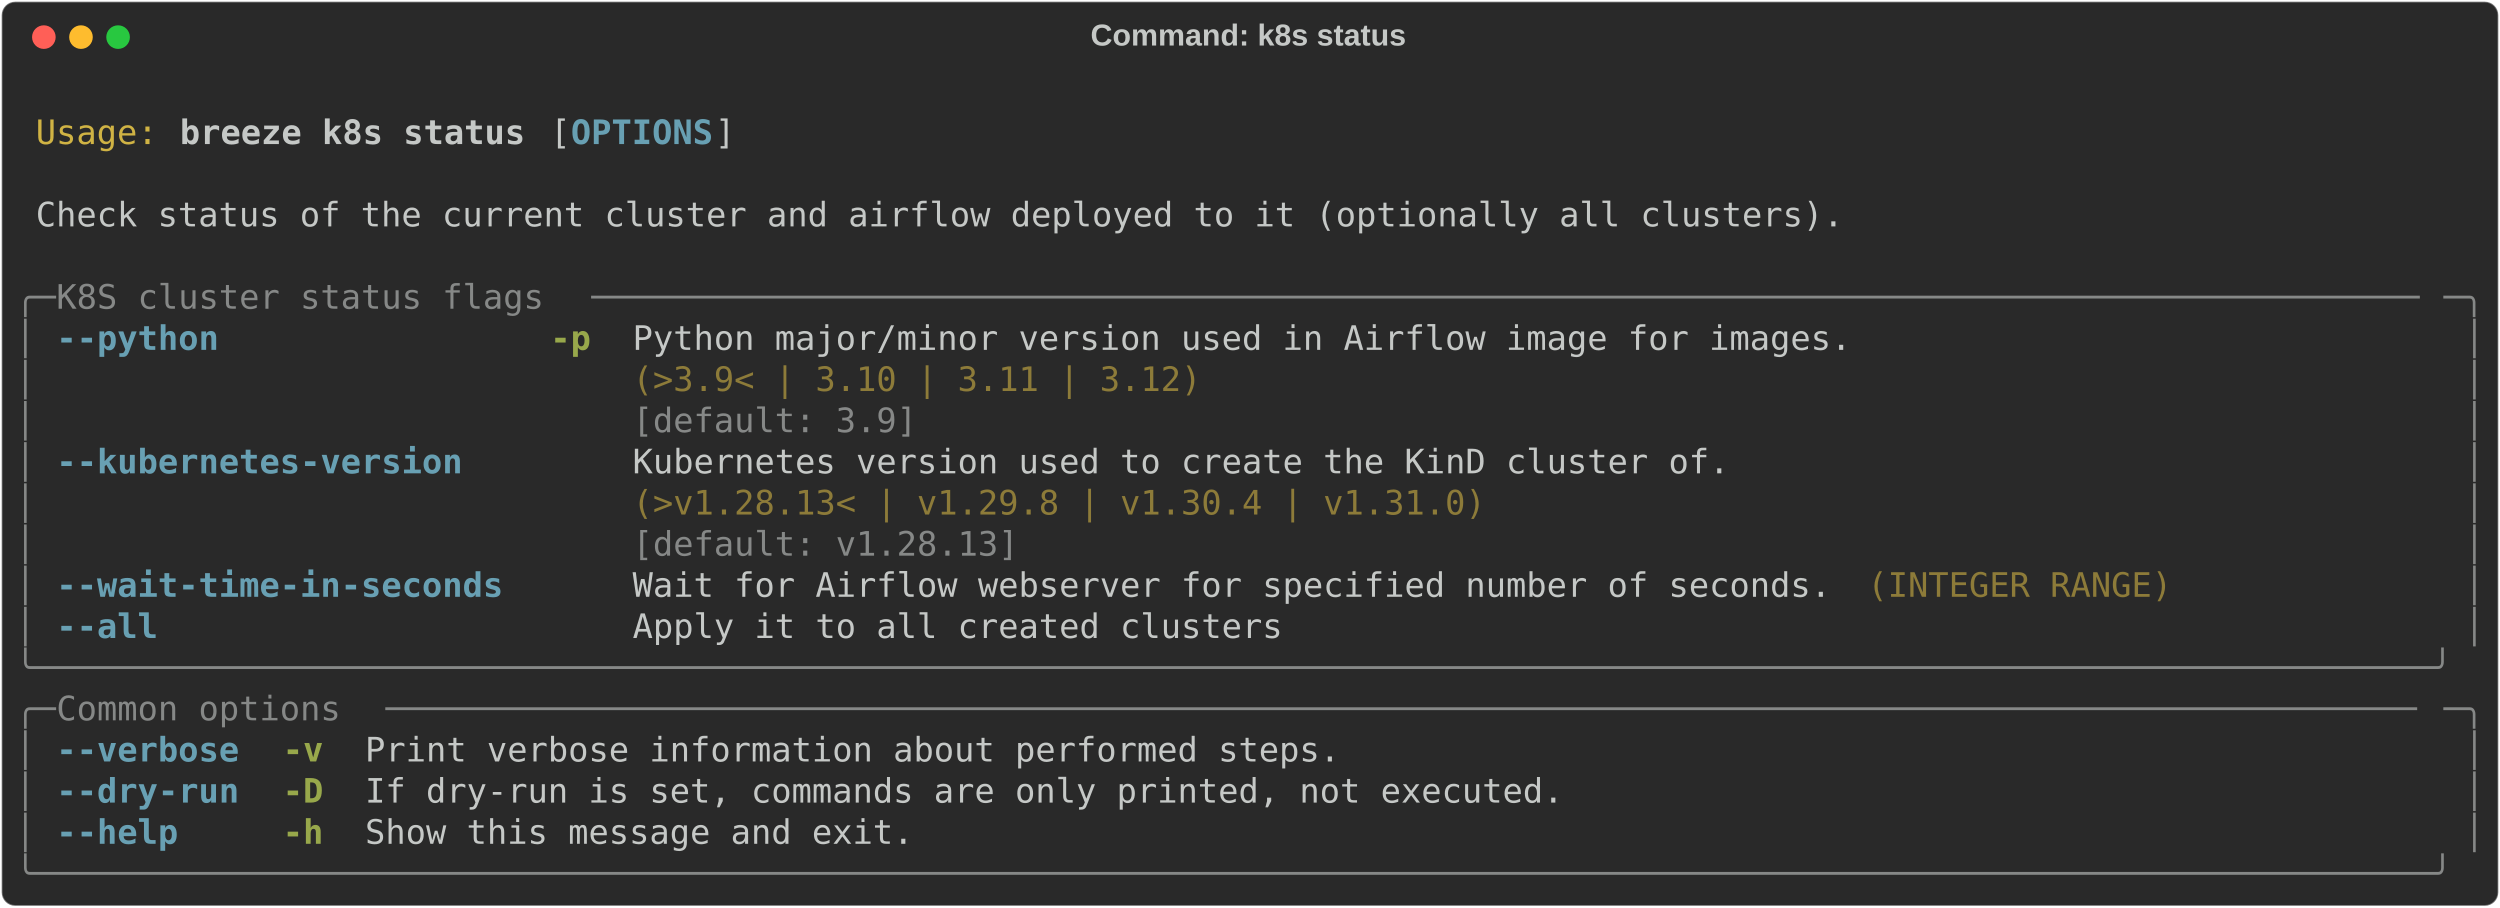
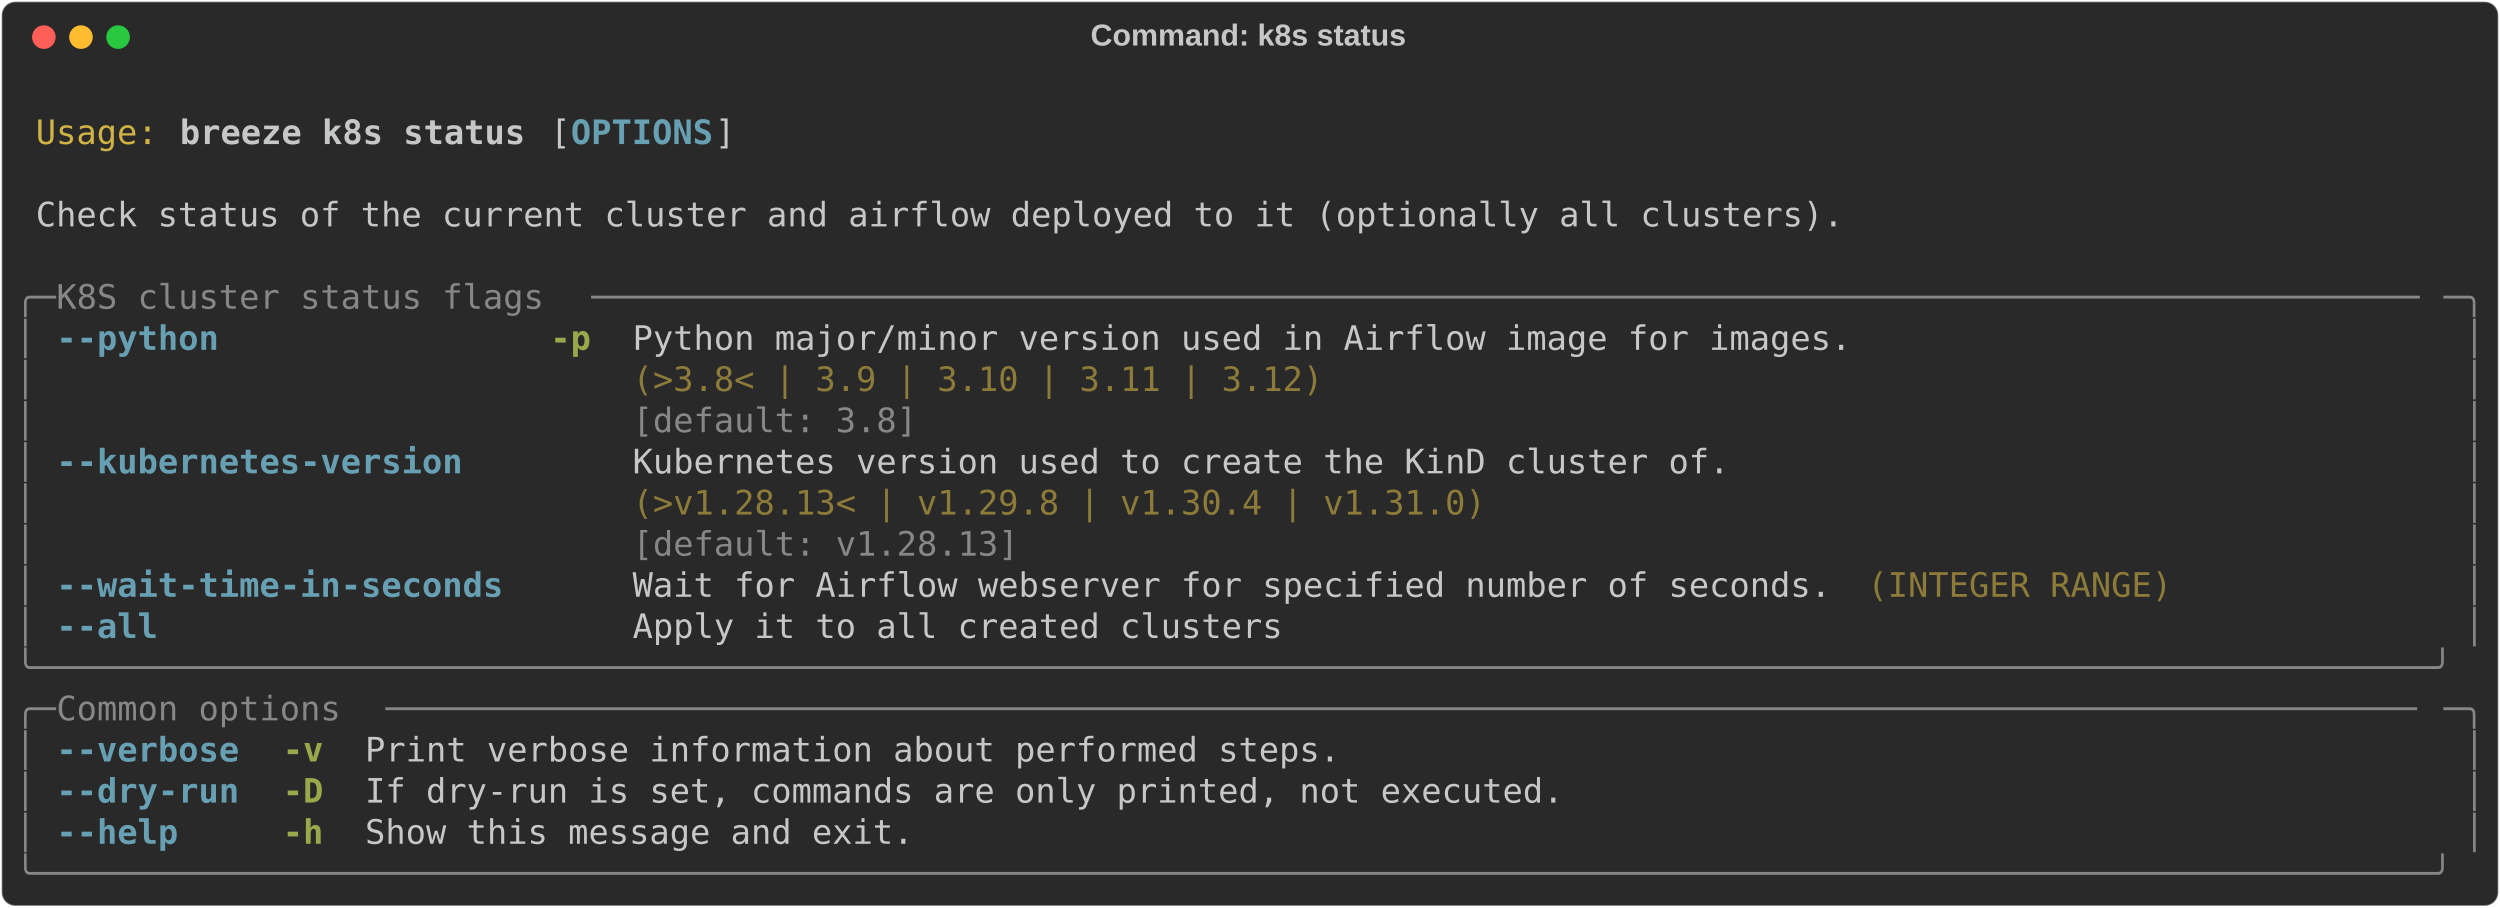
<svg xmlns="http://www.w3.org/2000/svg" class="rich-terminal" viewBox="0 0 1482 538.0">
  <style>

    @font-face {
        font-family: "Fira Code";
        src: local("FiraCode-Regular"),
                url("https://cdnjs.cloudflare.com/ajax/libs/firacode/6.2.0/woff2/FiraCode-Regular.woff2") format("woff2"),
                url("https://cdnjs.cloudflare.com/ajax/libs/firacode/6.2.0/woff/FiraCode-Regular.woff") format("woff");
        font-style: normal;
        font-weight: 400;
    }
    @font-face {
        font-family: "Fira Code";
        src: local("FiraCode-Bold"),
                url("https://cdnjs.cloudflare.com/ajax/libs/firacode/6.2.0/woff2/FiraCode-Bold.woff2") format("woff2"),
                url("https://cdnjs.cloudflare.com/ajax/libs/firacode/6.2.0/woff/FiraCode-Bold.woff") format("woff");
        font-style: bold;
        font-weight: 700;
    }

    .breeze-k8s-status-matrix {
        font-family: Fira Code, monospace;
        font-size: 20px;
        line-height: 24.4px;
        font-variant-east-asian: full-width;
    }

    .breeze-k8s-status-title {
        font-size: 18px;
        font-weight: bold;
        font-family: arial;
    }

    .breeze-k8s-status-r1 { fill: #c5c8c6 }
.breeze-k8s-status-r2 { fill: #d0b344 }
.breeze-k8s-status-r3 { fill: #c5c8c6;font-weight: bold }
.breeze-k8s-status-r4 { fill: #68a0b3;font-weight: bold }
.breeze-k8s-status-r5 { fill: #868887 }
.breeze-k8s-status-r6 { fill: #98a84b;font-weight: bold }
.breeze-k8s-status-r7 { fill: #8d7b39 }
    </style>
  <defs>
    <clipPath id="breeze-k8s-status-clip-terminal">
      <rect x="0" y="0" width="1463.0" height="487.0" />
    </clipPath>
    <clipPath id="breeze-k8s-status-line-0">
      <rect x="0" y="1.5" width="1464" height="24.65" />
    </clipPath>
    <clipPath id="breeze-k8s-status-line-1">
      <rect x="0" y="25.9" width="1464" height="24.65" />
    </clipPath>
    <clipPath id="breeze-k8s-status-line-2">
      <rect x="0" y="50.3" width="1464" height="24.65" />
    </clipPath>
    <clipPath id="breeze-k8s-status-line-3">
      <rect x="0" y="74.7" width="1464" height="24.65" />
    </clipPath>
    <clipPath id="breeze-k8s-status-line-4">
      <rect x="0" y="99.1" width="1464" height="24.65" />
    </clipPath>
    <clipPath id="breeze-k8s-status-line-5">
      <rect x="0" y="123.5" width="1464" height="24.65" />
    </clipPath>
    <clipPath id="breeze-k8s-status-line-6">
      <rect x="0" y="147.9" width="1464" height="24.65" />
    </clipPath>
    <clipPath id="breeze-k8s-status-line-7">
      <rect x="0" y="172.3" width="1464" height="24.65" />
    </clipPath>
    <clipPath id="breeze-k8s-status-line-8">
      <rect x="0" y="196.7" width="1464" height="24.65" />
    </clipPath>
    <clipPath id="breeze-k8s-status-line-9">
      <rect x="0" y="221.1" width="1464" height="24.65" />
    </clipPath>
    <clipPath id="breeze-k8s-status-line-10">
      <rect x="0" y="245.5" width="1464" height="24.65" />
    </clipPath>
    <clipPath id="breeze-k8s-status-line-11">
      <rect x="0" y="269.9" width="1464" height="24.65" />
    </clipPath>
    <clipPath id="breeze-k8s-status-line-12">
      <rect x="0" y="294.3" width="1464" height="24.65" />
    </clipPath>
    <clipPath id="breeze-k8s-status-line-13">
      <rect x="0" y="318.7" width="1464" height="24.65" />
    </clipPath>
    <clipPath id="breeze-k8s-status-line-14">
      <rect x="0" y="343.1" width="1464" height="24.65" />
    </clipPath>
    <clipPath id="breeze-k8s-status-line-15">
      <rect x="0" y="367.5" width="1464" height="24.65" />
    </clipPath>
    <clipPath id="breeze-k8s-status-line-16">
      <rect x="0" y="391.9" width="1464" height="24.65" />
    </clipPath>
    <clipPath id="breeze-k8s-status-line-17">
      <rect x="0" y="416.3" width="1464" height="24.65" />
    </clipPath>
    <clipPath id="breeze-k8s-status-line-18">
      <rect x="0" y="440.7" width="1464" height="24.65" />
    </clipPath>
  </defs>
  <rect fill="#292929" stroke="rgba(255,255,255,0.35)" stroke-width="1" x="1" y="1" width="1480" height="536" rx="8" />
  <text class="breeze-k8s-status-title" fill="#c5c8c6" text-anchor="middle" x="740" y="27">Command: k8s status</text>
  <g transform="translate(26,22)">
    <circle cx="0" cy="0" r="7" fill="#ff5f57" />
    <circle cx="22" cy="0" r="7" fill="#febc2e" />
    <circle cx="44" cy="0" r="7" fill="#28c840" />
  </g>
  <g transform="translate(9, 41)" clip-path="url(#breeze-k8s-status-clip-terminal)">
    <g class="breeze-k8s-status-matrix">
      <text class="breeze-k8s-status-r1" x="1464" y="20" textLength="12.2" clip-path="url(#breeze-k8s-status-line-0)">
</text>
      <text class="breeze-k8s-status-r2" x="12.2" y="44.4" textLength="73.2" clip-path="url(#breeze-k8s-status-line-1)">Usage:</text>
      <text class="breeze-k8s-status-r3" x="97.6" y="44.4" textLength="207.4" clip-path="url(#breeze-k8s-status-line-1)">breeze k8s status</text>
      <text class="breeze-k8s-status-r1" x="317.2" y="44.4" textLength="12.2" clip-path="url(#breeze-k8s-status-line-1)">[</text>
      <text class="breeze-k8s-status-r4" x="329.4" y="44.4" textLength="85.4" clip-path="url(#breeze-k8s-status-line-1)">OPTIONS</text>
      <text class="breeze-k8s-status-r1" x="414.8" y="44.4" textLength="12.2" clip-path="url(#breeze-k8s-status-line-1)">]</text>
      <text class="breeze-k8s-status-r1" x="1464" y="44.4" textLength="12.2" clip-path="url(#breeze-k8s-status-line-1)">
</text>
      <text class="breeze-k8s-status-r1" x="1464" y="68.8" textLength="12.2" clip-path="url(#breeze-k8s-status-line-2)">
</text>
      <text class="breeze-k8s-status-r1" x="12.2" y="93.2" textLength="1085.8" clip-path="url(#breeze-k8s-status-line-3)">Check status of the current cluster and airflow deployed to it (optionally all clusters).</text>
      <text class="breeze-k8s-status-r1" x="1464" y="93.2" textLength="12.2" clip-path="url(#breeze-k8s-status-line-3)">
</text>
      <text class="breeze-k8s-status-r1" x="1464" y="117.6" textLength="12.2" clip-path="url(#breeze-k8s-status-line-4)">
</text>
      <text class="breeze-k8s-status-r5" x="0" y="142" textLength="24.4" clip-path="url(#breeze-k8s-status-line-5)">╭─</text>
      <text class="breeze-k8s-status-r5" x="24.4" y="142" textLength="317.2" clip-path="url(#breeze-k8s-status-line-5)"> K8S cluster status flags </text>
      <text class="breeze-k8s-status-r5" x="341.6" y="142" textLength="1098" clip-path="url(#breeze-k8s-status-line-5)">──────────────────────────────────────────────────────────────────────────────────────────</text>
      <text class="breeze-k8s-status-r5" x="1439.6" y="142" textLength="24.4" clip-path="url(#breeze-k8s-status-line-5)">─╮</text>
      <text class="breeze-k8s-status-r1" x="1464" y="142" textLength="12.2" clip-path="url(#breeze-k8s-status-line-5)">
</text>
      <text class="breeze-k8s-status-r5" x="0" y="166.4" textLength="12.2" clip-path="url(#breeze-k8s-status-line-6)">│</text>
      <text class="breeze-k8s-status-r4" x="24.4" y="166.4" textLength="97.6" clip-path="url(#breeze-k8s-status-line-6)">--python</text>
      <text class="breeze-k8s-status-r6" x="317.2" y="166.4" textLength="24.4" clip-path="url(#breeze-k8s-status-line-6)">-p</text>
      <text class="breeze-k8s-status-r1" x="366" y="166.4" textLength="732" clip-path="url(#breeze-k8s-status-line-6)">Python major/minor version used in Airflow image for images.</text>
      <text class="breeze-k8s-status-r5" x="1451.8" y="166.4" textLength="12.2" clip-path="url(#breeze-k8s-status-line-6)">│</text>
      <text class="breeze-k8s-status-r1" x="1464" y="166.4" textLength="12.2" clip-path="url(#breeze-k8s-status-line-6)">
</text>
      <text class="breeze-k8s-status-r5" x="0" y="190.8" textLength="12.2" clip-path="url(#breeze-k8s-status-line-7)">│</text>
-       <text class="breeze-k8s-status-r7" x="366" y="190.8" textLength="732" clip-path="url(#breeze-k8s-status-line-7)">(&gt;3.9&lt; | 3.10 | 3.11 | 3.12)                                </text>
+       <text class="breeze-k8s-status-r7" x="366" y="190.8" textLength="732" clip-path="url(#breeze-k8s-status-line-7)">(&gt;3.8&lt; | 3.9 | 3.10 | 3.11 | 3.12)                          </text>
      <text class="breeze-k8s-status-r5" x="1451.8" y="190.8" textLength="12.2" clip-path="url(#breeze-k8s-status-line-7)">│</text>
      <text class="breeze-k8s-status-r1" x="1464" y="190.8" textLength="12.2" clip-path="url(#breeze-k8s-status-line-7)">
</text>
      <text class="breeze-k8s-status-r5" x="0" y="215.2" textLength="12.2" clip-path="url(#breeze-k8s-status-line-8)">│</text>
-       <text class="breeze-k8s-status-r5" x="366" y="215.2" textLength="732" clip-path="url(#breeze-k8s-status-line-8)">[default: 3.9]                                              </text>
+       <text class="breeze-k8s-status-r5" x="366" y="215.2" textLength="732" clip-path="url(#breeze-k8s-status-line-8)">[default: 3.8]                                              </text>
      <text class="breeze-k8s-status-r5" x="1451.8" y="215.2" textLength="12.2" clip-path="url(#breeze-k8s-status-line-8)">│</text>
      <text class="breeze-k8s-status-r1" x="1464" y="215.2" textLength="12.2" clip-path="url(#breeze-k8s-status-line-8)">
</text>
      <text class="breeze-k8s-status-r5" x="0" y="239.6" textLength="12.2" clip-path="url(#breeze-k8s-status-line-9)">│</text>
      <text class="breeze-k8s-status-r4" x="24.4" y="239.6" textLength="244" clip-path="url(#breeze-k8s-status-line-9)">--kubernetes-version</text>
      <text class="breeze-k8s-status-r1" x="366" y="239.6" textLength="658.8" clip-path="url(#breeze-k8s-status-line-9)">Kubernetes version used to create the KinD cluster of.</text>
      <text class="breeze-k8s-status-r5" x="1451.8" y="239.6" textLength="12.2" clip-path="url(#breeze-k8s-status-line-9)">│</text>
      <text class="breeze-k8s-status-r1" x="1464" y="239.6" textLength="12.2" clip-path="url(#breeze-k8s-status-line-9)">
</text>
      <text class="breeze-k8s-status-r5" x="0" y="264" textLength="12.2" clip-path="url(#breeze-k8s-status-line-10)">│</text>
      <text class="breeze-k8s-status-r7" x="366" y="264" textLength="658.8" clip-path="url(#breeze-k8s-status-line-10)">(&gt;v1.28.13&lt; | v1.29.8 | v1.30.4 | v1.31.0)            </text>
      <text class="breeze-k8s-status-r5" x="1451.8" y="264" textLength="12.2" clip-path="url(#breeze-k8s-status-line-10)">│</text>
      <text class="breeze-k8s-status-r1" x="1464" y="264" textLength="12.2" clip-path="url(#breeze-k8s-status-line-10)">
</text>
      <text class="breeze-k8s-status-r5" x="0" y="288.4" textLength="12.2" clip-path="url(#breeze-k8s-status-line-11)">│</text>
      <text class="breeze-k8s-status-r5" x="366" y="288.4" textLength="658.8" clip-path="url(#breeze-k8s-status-line-11)">[default: v1.28.13]                                   </text>
      <text class="breeze-k8s-status-r5" x="1451.8" y="288.4" textLength="12.2" clip-path="url(#breeze-k8s-status-line-11)">│</text>
      <text class="breeze-k8s-status-r1" x="1464" y="288.4" textLength="12.2" clip-path="url(#breeze-k8s-status-line-11)">
</text>
      <text class="breeze-k8s-status-r5" x="0" y="312.8" textLength="12.2" clip-path="url(#breeze-k8s-status-line-12)">│</text>
      <text class="breeze-k8s-status-r4" x="24.4" y="312.8" textLength="268.4" clip-path="url(#breeze-k8s-status-line-12)">--wait-time-in-seconds</text>
      <text class="breeze-k8s-status-r1" x="366" y="312.8" textLength="719.8" clip-path="url(#breeze-k8s-status-line-12)">Wait for Airflow webserver for specified number of seconds.</text>
      <text class="breeze-k8s-status-r7" x="1098" y="312.8" textLength="183" clip-path="url(#breeze-k8s-status-line-12)">(INTEGER RANGE)</text>
      <text class="breeze-k8s-status-r5" x="1451.8" y="312.8" textLength="12.2" clip-path="url(#breeze-k8s-status-line-12)">│</text>
      <text class="breeze-k8s-status-r1" x="1464" y="312.8" textLength="12.2" clip-path="url(#breeze-k8s-status-line-12)">
</text>
      <text class="breeze-k8s-status-r5" x="0" y="337.2" textLength="12.2" clip-path="url(#breeze-k8s-status-line-13)">│</text>
      <text class="breeze-k8s-status-r4" x="24.4" y="337.2" textLength="61" clip-path="url(#breeze-k8s-status-line-13)">--all</text>
      <text class="breeze-k8s-status-r1" x="366" y="337.2" textLength="390.4" clip-path="url(#breeze-k8s-status-line-13)">Apply it to all created clusters</text>
      <text class="breeze-k8s-status-r5" x="1451.8" y="337.2" textLength="12.2" clip-path="url(#breeze-k8s-status-line-13)">│</text>
      <text class="breeze-k8s-status-r1" x="1464" y="337.2" textLength="12.2" clip-path="url(#breeze-k8s-status-line-13)">
</text>
      <text class="breeze-k8s-status-r5" x="0" y="361.6" textLength="1464" clip-path="url(#breeze-k8s-status-line-14)">╰──────────────────────────────────────────────────────────────────────────────────────────────────────────────────────╯</text>
      <text class="breeze-k8s-status-r1" x="1464" y="361.6" textLength="12.2" clip-path="url(#breeze-k8s-status-line-14)">
</text>
      <text class="breeze-k8s-status-r5" x="0" y="386" textLength="24.4" clip-path="url(#breeze-k8s-status-line-15)">╭─</text>
      <text class="breeze-k8s-status-r5" x="24.4" y="386" textLength="195.2" clip-path="url(#breeze-k8s-status-line-15)"> Common options </text>
      <text class="breeze-k8s-status-r5" x="219.6" y="386" textLength="1220" clip-path="url(#breeze-k8s-status-line-15)">────────────────────────────────────────────────────────────────────────────────────────────────────</text>
      <text class="breeze-k8s-status-r5" x="1439.6" y="386" textLength="24.4" clip-path="url(#breeze-k8s-status-line-15)">─╮</text>
      <text class="breeze-k8s-status-r1" x="1464" y="386" textLength="12.2" clip-path="url(#breeze-k8s-status-line-15)">
</text>
      <text class="breeze-k8s-status-r5" x="0" y="410.4" textLength="12.2" clip-path="url(#breeze-k8s-status-line-16)">│</text>
      <text class="breeze-k8s-status-r4" x="24.4" y="410.4" textLength="109.8" clip-path="url(#breeze-k8s-status-line-16)">--verbose</text>
      <text class="breeze-k8s-status-r6" x="158.6" y="410.4" textLength="24.4" clip-path="url(#breeze-k8s-status-line-16)">-v</text>
      <text class="breeze-k8s-status-r1" x="207.4" y="410.4" textLength="585.6" clip-path="url(#breeze-k8s-status-line-16)">Print verbose information about performed steps.</text>
      <text class="breeze-k8s-status-r5" x="1451.8" y="410.4" textLength="12.2" clip-path="url(#breeze-k8s-status-line-16)">│</text>
      <text class="breeze-k8s-status-r1" x="1464" y="410.4" textLength="12.2" clip-path="url(#breeze-k8s-status-line-16)">
</text>
      <text class="breeze-k8s-status-r5" x="0" y="434.8" textLength="12.2" clip-path="url(#breeze-k8s-status-line-17)">│</text>
      <text class="breeze-k8s-status-r4" x="24.4" y="434.8" textLength="109.8" clip-path="url(#breeze-k8s-status-line-17)">--dry-run</text>
      <text class="breeze-k8s-status-r6" x="158.6" y="434.8" textLength="24.4" clip-path="url(#breeze-k8s-status-line-17)">-D</text>
      <text class="breeze-k8s-status-r1" x="207.4" y="434.8" textLength="719.8" clip-path="url(#breeze-k8s-status-line-17)">If dry-run is set, commands are only printed, not executed.</text>
      <text class="breeze-k8s-status-r5" x="1451.8" y="434.8" textLength="12.2" clip-path="url(#breeze-k8s-status-line-17)">│</text>
      <text class="breeze-k8s-status-r1" x="1464" y="434.8" textLength="12.2" clip-path="url(#breeze-k8s-status-line-17)">
</text>
      <text class="breeze-k8s-status-r5" x="0" y="459.2" textLength="12.2" clip-path="url(#breeze-k8s-status-line-18)">│</text>
      <text class="breeze-k8s-status-r4" x="24.4" y="459.2" textLength="73.2" clip-path="url(#breeze-k8s-status-line-18)">--help</text>
      <text class="breeze-k8s-status-r6" x="158.6" y="459.2" textLength="24.4" clip-path="url(#breeze-k8s-status-line-18)">-h</text>
      <text class="breeze-k8s-status-r1" x="207.4" y="459.2" textLength="329.4" clip-path="url(#breeze-k8s-status-line-18)">Show this message and exit.</text>
      <text class="breeze-k8s-status-r5" x="1451.8" y="459.2" textLength="12.2" clip-path="url(#breeze-k8s-status-line-18)">│</text>
      <text class="breeze-k8s-status-r1" x="1464" y="459.2" textLength="12.2" clip-path="url(#breeze-k8s-status-line-18)">
</text>
      <text class="breeze-k8s-status-r5" x="0" y="483.6" textLength="1464" clip-path="url(#breeze-k8s-status-line-19)">╰──────────────────────────────────────────────────────────────────────────────────────────────────────────────────────╯</text>
      <text class="breeze-k8s-status-r1" x="1464" y="483.6" textLength="12.2" clip-path="url(#breeze-k8s-status-line-19)">
</text>
    </g>
  </g>
</svg>
